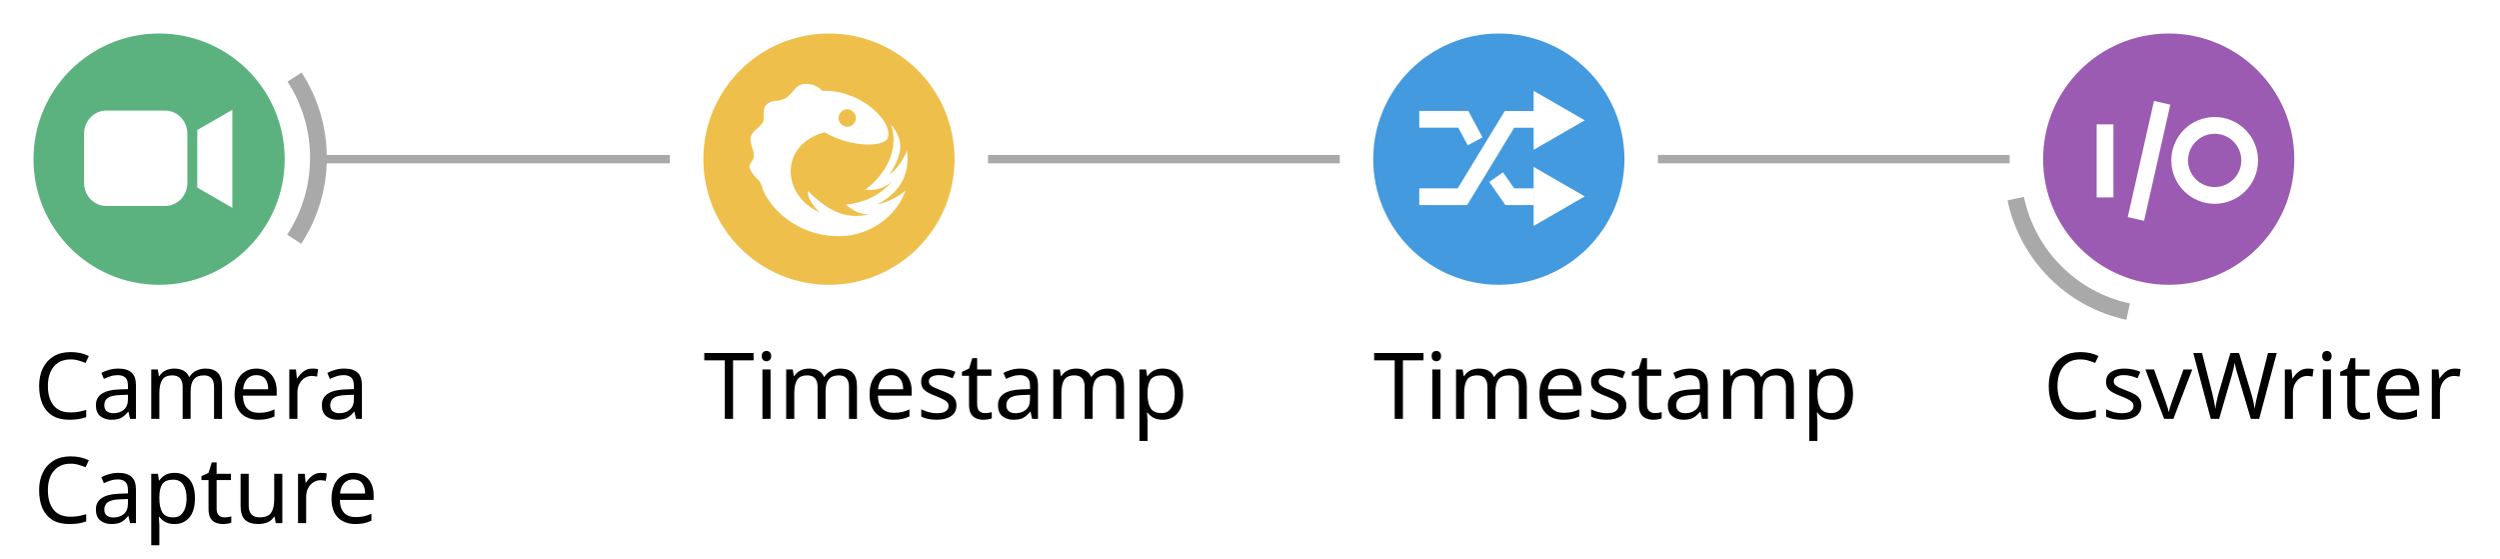
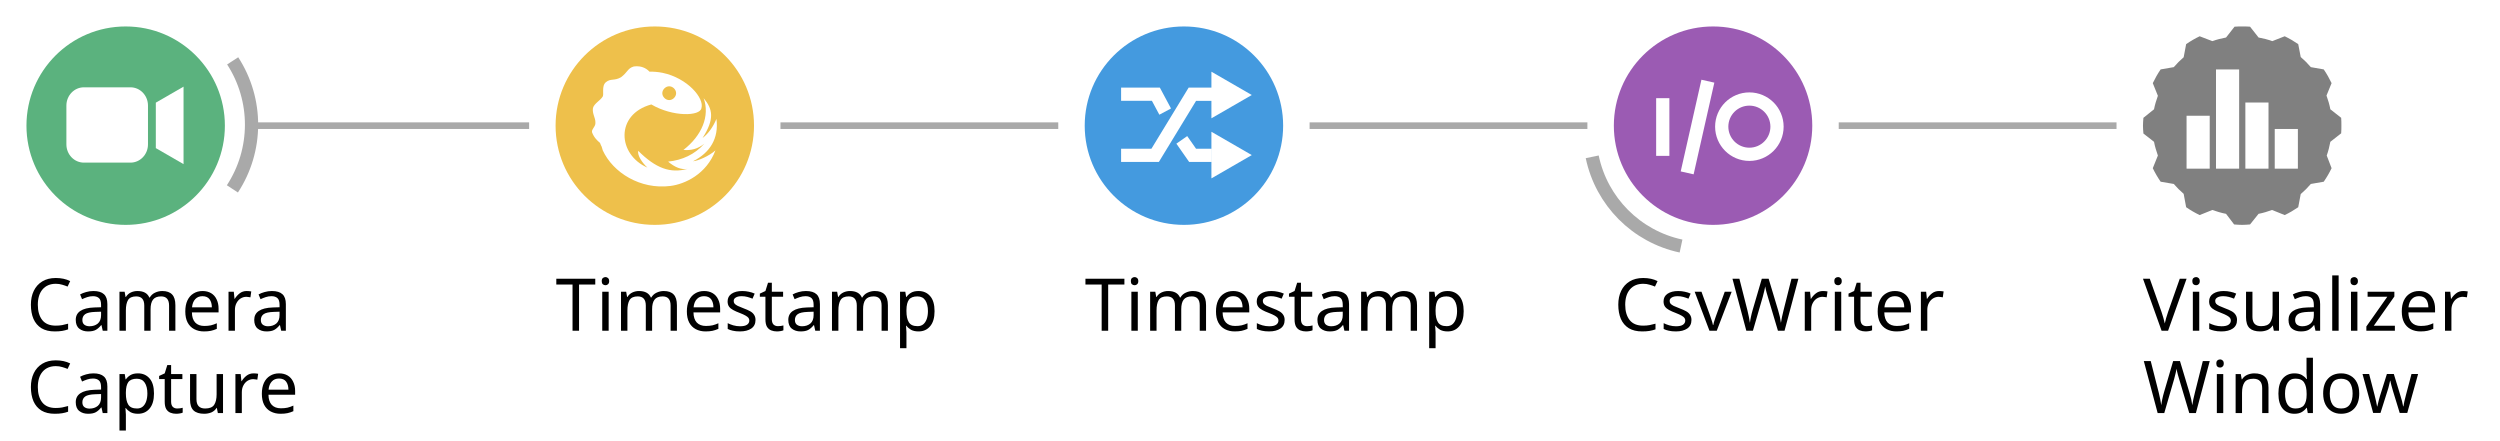
- <svg xmlns="http://www.w3.org/2000/svg" width="298.446" height="66.65" id="SvgGdi_output">
+ <svg xmlns="http://www.w3.org/2000/svg" width="377.979" height="66.65" id="SvgGdi_output">
  <style>text { fill: #000; } @media (prefers-color-scheme: dark) { text { fill: #eee; } }</style>
  <rect id="background" height="100.00%" style="fill:none;" width="100.00%" y="0.00" x="0.00" />
  <g style="shape-rendering:auto;" id="root_group">
-     <line y1="19.00" style="stroke:rgb(169,169,169);fill:none;stroke-linecap:butt;stroke-miterlimit:9;opacity:1;stroke-width:1;stroke-linejoin:miter;" id="2" x2="240.00" y2="19.00" x1="198.00" />
-     <line y1="19.00" style="stroke:rgb(169,169,169);fill:none;stroke-linecap:butt;stroke-miterlimit:9;opacity:1;stroke-width:1;stroke-linejoin:miter;" id="3" x2="160.00" y2="19.00" x1="118.00" />
-     <line y1="19.00" style="stroke:rgb(169,169,169);fill:none;stroke-linecap:butt;stroke-miterlimit:9;opacity:1;stroke-width:1;stroke-linejoin:miter;" id="4" x2="80.00" y2="19.00" x1="38.00" />
-     <path style="stroke:rgb(169,169,169);fill:none;stroke-linecap:butt;stroke-miterlimit:9;opacity:1;stroke-width:2;stroke-linejoin:miter;" transform="matrix(1.00 0.00 0.00 1.00 244.00 4.00 ) " id="38" d="M 10.158 33.2 C 3.405 31.759 -1.861 26.469 -3.271 19.71 " />
-     <ellipse id="39" cy="15.00" cx="15.00" transform="matrix(1.00 0.00 0.00 1.00 244.00 4.00 ) " rx="15.00" ry="15.00" style="stroke:none;opacity:1;fill:rgb(155,91,179);" />
-     <path style="stroke:rgb(255,255,255);fill:none;stroke-linecap:butt;stroke-miterlimit:9;opacity:1;stroke-width:2;stroke-linejoin:miter;" transform="matrix(1.00 0.00 0.00 1.00 244.00 4.00 ) " id="45" d="M 7.396 19.566 7.396 10.843 " />
-     <path style="stroke:rgb(255,255,255);fill:none;stroke-linecap:butt;stroke-miterlimit:9;opacity:1;stroke-width:2;stroke-linejoin:miter;" transform="matrix(1.00 0.00 0.00 1.00 244.00 4.00 ) " id="46" d="M 11.085 22.137 14.218 8.274 " />
-     <ellipse id="47" cy="15.15" cx="20.49" transform="matrix(1.00 0.00 0.00 1.00 244.00 4.00 ) " rx="4.18" ry="4.18" style="stroke:rgb(255,255,255);fill:none;stroke-linecap:butt;stroke-miterlimit:9;opacity:1;stroke-width:2;stroke-linejoin:miter;" />
-     <text id="48" transform="matrix(1.00 0.00 0.00 1.00 0.00 0.00 ) " x="244.00px" y="39.00px" style="stroke:none;clip-path:url(#50_text_clipper);font-family:Microsoft Sans Serif;font-size:8.25pt;opacity:1;">
-       <tspan dy="8.25pt" id="52">CsvWriter</tspan>
+     <line y1="19.00" style="stroke:rgb(169,169,169);fill:none;stroke-linecap:butt;stroke-miterlimit:9;opacity:1;stroke-width:1;stroke-linejoin:miter;" id="2" x2="320.00" y2="19.00" x1="278.00" />
+     <line y1="19.00" style="stroke:rgb(169,169,169);fill:none;stroke-linecap:butt;stroke-miterlimit:9;opacity:1;stroke-width:1;stroke-linejoin:miter;" id="3" x2="240.00" y2="19.00" x1="198.00" />
+     <line y1="19.00" style="stroke:rgb(169,169,169);fill:none;stroke-linecap:butt;stroke-miterlimit:9;opacity:1;stroke-width:1;stroke-linejoin:miter;" id="4" x2="160.00" y2="19.00" x1="118.00" />
+     <line y1="19.00" style="stroke:rgb(169,169,169);fill:none;stroke-linecap:butt;stroke-miterlimit:9;opacity:1;stroke-width:1;stroke-linejoin:miter;" id="5" x2="80.00" y2="19.00" x1="38.00" />
+     <path transform="matrix(1.00 0.00 0.00 1.00 324.00 4.00 ) " id="38" style="stroke:none;fill-rule:evenodd;opacity:1;fill:rgb(128,128,128);" d="M 15 0 C 15.401 0 15.794 0 16.187 0.033 L 17.476 1.671 C 18.195 1.804 18.878 1.977 19.552 2.218 L 21.429 1.483 C 22.14 1.823 22.829 2.227 23.473 2.67 L 23.849 4.621 C 24.395 5.087 24.913 5.605 25.379 6.151 L 27.33 6.494 C 27.773 7.138 28.177 7.861 28.517 8.571 L 27.746 10.448 C 27.987 11.122 28.196 11.805 28.329 12.523 L 29.967 13.813 C 29.998 14.206 30 14.599 30 15 30 15.392 29.997 15.769 29.967 16.154 L 28.329 17.44 C 28.198 18.146 28.017 18.852 27.782 19.516 L 28.517 21.429 C 28.176 22.143 27.775 22.826 27.33 23.473 L 25.379 23.813 C 24.913 24.358 24.395 24.877 23.849 25.342 L 23.473 27.33 C 22.828 27.774 22.14 28.177 21.429 28.517 L 19.516 27.746 C 18.851 27.982 18.184 28.198 17.476 28.329 L 16.187 29.934 C 15.793 29.965 15.401 30 15 30 14.599 30 14.173 29.966 13.78 29.934 L 12.56 28.329 C 11.862 28.2 11.141 27.977 10.484 27.746 L 8.571 28.517 C 7.856 28.176 7.174 27.776 6.527 27.33 L 6.151 25.306 C 5.617 24.848 5.114 24.348 4.658 23.813 L 2.67 23.473 C 2.225 22.826 1.824 22.143 1.483 21.429 L 2.254 19.516 C 2.023 18.859 1.8 18.138 1.671 17.44 L 0.066 16.187 C 0.035 15.794 -9.272993E-05 15.401 -9.272993E-05 15 -9.272993E-05 14.599 0.035 14.206 0.066 13.813 L 1.671 12.524 C 1.802 11.816 2.019 11.149 2.254 10.484 L 1.483 8.571 C 1.823 7.861 2.227 7.138 2.67 6.494 L 4.658 6.151 C 5.114 5.616 5.617 5.116 6.151 4.658 L 6.527 2.67 C 7.174 2.225 7.857 1.824 8.571 1.483 L 10.484 2.218 C 11.148 1.983 11.854 1.802 12.56 1.671 L 13.846 0.033 C 14.231 0.003 14.608 -0 15 -0 z " />
+     <rect id="45" height="8.00" style="stroke:none;opacity:1;fill:rgb(255,255,255);" transform="matrix(1.00 0.00 0.00 1.00 324.00 4.00 ) " width="3.50" y="13.50" x="6.59" />
+     <rect id="46" height="15.00" style="stroke:none;opacity:1;fill:rgb(255,255,255);" transform="matrix(1.00 0.00 0.00 1.00 324.00 4.00 ) " width="3.50" y="6.50" x="11.04" />
+     <rect id="47" height="10.00" style="stroke:none;opacity:1;fill:rgb(255,255,255);" transform="matrix(1.00 0.00 0.00 1.00 324.00 4.00 ) " width="3.50" y="11.50" x="15.48" />
+     <rect id="48" height="6.00" style="stroke:none;opacity:1;fill:rgb(255,255,255);" transform="matrix(1.00 0.00 0.00 1.00 324.00 4.00 ) " width="3.50" y="15.50" x="19.92" />
+     <text id="49" transform="matrix(1.00 0.00 0.00 1.00 0.00 0.00 ) " x="324.00px" y="39.00px" style="stroke:none;clip-path:url(#51_text_clipper);font-family:Microsoft Sans Serif;font-size:8.25pt;opacity:1;">
+       <tspan dy="8.25pt" id="53">Visualizer</tspan>
    </text>
-     <ellipse id="56" cy="15.00" cx="15.00" transform="matrix(1.00 0.00 0.00 1.00 164.00 4.00 ) " rx="15.00" ry="15.00" style="stroke:none;opacity:1;fill:rgb(68,154,223);" />
-     <path style="stroke:none;fill-rule:evenodd;opacity:1;fill:rgb(255,255,255);" transform="matrix(1.00 0.00 0.00 1.00 164.00 4.00 ) " id="61" d="M 19.156 13.888 19.156 10.365 19.156 6.841 25.259 10.365 22.207 12.126 z " />
-     <path style="stroke:none;fill-rule:evenodd;opacity:1;fill:rgb(255,255,255);" transform="matrix(1.00 0.00 0.00 1.00 164.00 4.00 ) " id="62" d="M 19.156 22.97 19.156 19.447 19.156 15.923 25.259 19.447 22.207 21.208 z " />
-     <path style="stroke:rgb(255,255,255);fill:none;stroke-linecap:butt;stroke-miterlimit:9;opacity:1;stroke-width:2;stroke-linejoin:miter;" transform="matrix(1.00 0.00 0.00 1.00 164.00 4.00 ) " id="63" d="M 5.5 19.484 10.649 19.484 16.274 10.248 19.373 10.248 M 14.677 17.148 16.309 19.483 19.22 19.483 M 5.5 10.244 10.759 10.244 12.165 12.871 " />
-     <text id="64" transform="matrix(1.00 0.00 0.00 1.00 0.00 0.00 ) " x="164.00px" y="39.00px" style="stroke:none;clip-path:url(#66_text_clipper);font-family:Microsoft Sans Serif;font-size:8.25pt;opacity:1;">
-       <tspan dy="8.25pt" id="68">Timestamp</tspan>
+     <text id="55" transform="matrix(1.00 0.00 0.00 1.00 0.00 0.00 ) " x="324.00px" y="51.45px" style="stroke:none;clip-path:url(#57_text_clipper);font-family:Microsoft Sans Serif;font-size:8.25pt;opacity:1;">
+       <tspan dy="8.25pt" id="59">Window</tspan>
    </text>
-     <ellipse id="72" cy="15.00" cx="15.00" transform="matrix(1.00 0.00 0.00 1.00 84.00 4.00 ) " rx="15.00" ry="15.00" style="stroke:none;opacity:1;fill:rgb(238,192,75);" />
-     <path style="stroke:none;fill-rule:evenodd;opacity:1;fill:rgb(255,255,255);" transform="matrix(1.00 0.00 0.00 1.00 84.00 4.00 ) " id="75" d="M 12.246 6.014 12.246 6.02 C 12.058 6.02 11.895 6.04 11.767 6.066 10.869 6.353 10.896 6.934 9.877 7.686 8.863 8.264 8.353 7.82 7.615 8.42 6.878 9.016 7.393 10.383 7.084 10.648 6.777 11.18 5.826 11.655 5.652 12.326 5.509 13.185 6.042 13.797 6.021 14.533 6.083 15.146 5.411 15.495 5.508 15.992 5.797 16.804 6.354 17.292 6.617 17.518 6.663 17.55 6.7 17.599 6.715 17.602 6.791 17.792 6.859 17.986 6.955 18.166 6.95 18.14 6.949 18.114 6.943 18.088 6.998 18.305 7.055 18.524 7.133 18.738 8.683 22.099 12.814 24.686 17.342 24.117 19.541 23.848 22.824 22.332 24.166 18.738 23.22 19.587 21.532 20.324 20.777 20.381 23.33 19.105 24.707 16.937 24.32 13.975 23.792 15.233 23.093 16.201 22.221 16.865 24.075 13.976 23.757 12.481 22.385 10.84 23.366 13.539 22.097 16.534 19.332 18.664 20.452 18.785 21.517 18.516 22.502 17.713 21.013 19.374 19.15 20.208 17.014 20.436 18.034 21.303 19.018 21.695 19.959 21.527 17.345 22.249 15.155 21.454 12.49 18.801 12.351 19.515 13.105 20.628 13.883 21.338 9.373 19.383 8.976 13.296 14.469 11.793 14.472 11.793 14.475 11.794 14.478 11.793 17.75 13.707 21.865 13.581 22.051 12.344 22.509 10.861 19.965 7.805 16.162 7.008 15.462 6.871 14.792 6.817 14.154 6.836 14.167 6.836 14.179 6.836 14.191 6.826 13.584 6.177 12.81 6.012 12.246 6.014 z M 17.178 9.047 C 17.724 9.047 18.223 9.544 18.223 10.09 18.223 10.636 17.724 11.133 17.178 11.133 16.632 11.133 16.135 10.636 16.135 10.09 16.135 9.544 16.632 9.047 17.178 9.047 z " />
-     <text id="76" transform="matrix(1.00 0.00 0.00 1.00 0.00 0.00 ) " x="84.00px" y="39.00px" style="stroke:none;clip-path:url(#78_text_clipper);font-family:Microsoft Sans Serif;font-size:8.25pt;opacity:1;">
-       <tspan dy="8.25pt" id="80">Timestamp</tspan>
+     <path style="stroke:rgb(169,169,169);fill:none;stroke-linecap:butt;stroke-miterlimit:9;opacity:1;stroke-width:2;stroke-linejoin:miter;" transform="matrix(1.00 0.00 0.00 1.00 244.00 4.00 ) " id="64" d="M 10.158 33.2 C 3.405 31.759 -1.861 26.469 -3.271 19.71 " />
+     <ellipse id="65" cy="15.00" cx="15.00" transform="matrix(1.00 0.00 0.00 1.00 244.00 4.00 ) " rx="15.00" ry="15.00" style="stroke:none;opacity:1;fill:rgb(155,91,179);" />
+     <path style="stroke:rgb(255,255,255);fill:none;stroke-linecap:butt;stroke-miterlimit:9;opacity:1;stroke-width:2;stroke-linejoin:miter;" transform="matrix(1.00 0.00 0.00 1.00 244.00 4.00 ) " id="71" d="M 7.396 19.566 7.396 10.843 " />
+     <path style="stroke:rgb(255,255,255);fill:none;stroke-linecap:butt;stroke-miterlimit:9;opacity:1;stroke-width:2;stroke-linejoin:miter;" transform="matrix(1.00 0.00 0.00 1.00 244.00 4.00 ) " id="72" d="M 11.085 22.137 14.218 8.274 " />
+     <ellipse id="73" cy="15.15" cx="20.49" transform="matrix(1.00 0.00 0.00 1.00 244.00 4.00 ) " rx="4.18" ry="4.18" style="stroke:rgb(255,255,255);fill:none;stroke-linecap:butt;stroke-miterlimit:9;opacity:1;stroke-width:2;stroke-linejoin:miter;" />
+     <text id="74" transform="matrix(1.00 0.00 0.00 1.00 0.00 0.00 ) " x="244.00px" y="39.00px" style="stroke:none;clip-path:url(#76_text_clipper);font-family:Microsoft Sans Serif;font-size:8.25pt;opacity:1;">
+       <tspan dy="8.25pt" id="78">CsvWriter</tspan>
    </text>
-     <path style="stroke:rgb(169,169,169);fill:none;stroke-linecap:butt;stroke-miterlimit:9;opacity:1;stroke-width:2;stroke-linejoin:miter;" transform="matrix(1.00 0.00 0.00 1.00 4.00 4.00 ) " id="85" d="M 31.179 5.2 C 34.998 11.092 34.981 18.682 31.136 24.557 " />
-     <ellipse id="86" cy="15.00" cx="15.00" transform="matrix(1.00 0.00 0.00 1.00 4.00 4.00 ) " rx="15.00" ry="15.00" style="stroke:none;opacity:1;fill:rgb(91,178,126);" />
-     <path style="stroke:none;fill-rule:evenodd;opacity:1;fill:rgb(255,255,255);" transform="matrix(1.00 0.00 0.00 1.00 4.00 4.00 ) " id="90" d="M 23.75 9.1 19.559 11.521 19.559 18.394 23.75 20.815 z " />
-     <path style="stroke:none;fill-rule:evenodd;opacity:1;fill:rgb(255,255,255);" transform="matrix(1.00 0.00 0.00 1.00 4.00 4.00 ) " id="91" d="M 8.693 9.2 15.719 9.2 C 17.19 9.2 18.374 10.434 18.374 11.966 L 18.374 17.823 C 18.374 19.356 17.19 20.589 15.719 20.589 L 8.693 20.589 C 7.222 20.589 6.038 19.356 6.038 17.823 L 6.038 11.966 C 6.038 10.434 7.222 9.2 8.693 9.2 z " />
-     <text id="92" transform="matrix(1.00 0.00 0.00 1.00 0.00 0.00 ) " x="4.00px" y="39.00px" style="stroke:none;clip-path:url(#94_text_clipper);font-family:Microsoft Sans Serif;font-size:8.25pt;opacity:1;">
-       <tspan dy="8.25pt" id="96">Camera</tspan>
+     <ellipse id="82" cy="15.00" cx="15.00" transform="matrix(1.00 0.00 0.00 1.00 164.00 4.00 ) " rx="15.00" ry="15.00" style="stroke:none;opacity:1;fill:rgb(68,154,223);" />
+     <path style="stroke:none;fill-rule:evenodd;opacity:1;fill:rgb(255,255,255);" transform="matrix(1.00 0.00 0.00 1.00 164.00 4.00 ) " id="87" d="M 19.156 13.888 19.156 10.365 19.156 6.841 25.259 10.365 22.207 12.126 z " />
+     <path style="stroke:none;fill-rule:evenodd;opacity:1;fill:rgb(255,255,255);" transform="matrix(1.00 0.00 0.00 1.00 164.00 4.00 ) " id="88" d="M 19.156 22.97 19.156 19.447 19.156 15.923 25.259 19.447 22.207 21.208 z " />
+     <path style="stroke:rgb(255,255,255);fill:none;stroke-linecap:butt;stroke-miterlimit:9;opacity:1;stroke-width:2;stroke-linejoin:miter;" transform="matrix(1.00 0.00 0.00 1.00 164.00 4.00 ) " id="89" d="M 5.5 19.484 10.649 19.484 16.274 10.248 19.373 10.248 M 14.677 17.148 16.309 19.483 19.22 19.483 M 5.5 10.244 10.759 10.244 12.165 12.871 " />
+     <text id="90" transform="matrix(1.00 0.00 0.00 1.00 0.00 0.00 ) " x="164.00px" y="39.00px" style="stroke:none;clip-path:url(#92_text_clipper);font-family:Microsoft Sans Serif;font-size:8.25pt;opacity:1;">
+       <tspan dy="8.25pt" id="94">Timestamp</tspan>
    </text>
-     <text id="98" transform="matrix(1.00 0.00 0.00 1.00 0.00 0.00 ) " x="4.00px" y="51.45px" style="stroke:none;clip-path:url(#100_text_clipper);font-family:Microsoft Sans Serif;font-size:8.25pt;opacity:1;">
-       <tspan dy="8.25pt" id="102">Capture</tspan>
+     <ellipse id="98" cy="15.00" cx="15.00" transform="matrix(1.00 0.00 0.00 1.00 84.00 4.00 ) " rx="15.00" ry="15.00" style="stroke:none;opacity:1;fill:rgb(238,192,75);" />
+     <path style="stroke:none;fill-rule:evenodd;opacity:1;fill:rgb(255,255,255);" transform="matrix(1.00 0.00 0.00 1.00 84.00 4.00 ) " id="101" d="M 12.246 6.014 12.246 6.02 C 12.058 6.02 11.895 6.04 11.767 6.066 10.869 6.353 10.896 6.934 9.877 7.686 8.863 8.264 8.353 7.82 7.615 8.42 6.878 9.016 7.393 10.383 7.084 10.648 6.777 11.18 5.826 11.655 5.652 12.326 5.509 13.185 6.042 13.797 6.021 14.533 6.083 15.146 5.411 15.495 5.508 15.992 5.797 16.804 6.354 17.292 6.617 17.518 6.663 17.55 6.7 17.599 6.715 17.602 6.791 17.792 6.859 17.986 6.955 18.166 6.95 18.14 6.949 18.114 6.943 18.088 6.998 18.305 7.055 18.524 7.133 18.738 8.683 22.099 12.814 24.686 17.342 24.117 19.541 23.848 22.824 22.332 24.166 18.738 23.22 19.587 21.532 20.324 20.777 20.381 23.33 19.105 24.707 16.937 24.32 13.975 23.792 15.233 23.093 16.201 22.221 16.865 24.075 13.976 23.757 12.481 22.385 10.84 23.366 13.539 22.097 16.534 19.332 18.664 20.452 18.785 21.517 18.516 22.502 17.713 21.013 19.374 19.15 20.208 17.014 20.436 18.034 21.303 19.018 21.695 19.959 21.527 17.345 22.249 15.155 21.454 12.49 18.801 12.351 19.515 13.105 20.628 13.883 21.338 9.373 19.383 8.976 13.296 14.469 11.793 14.472 11.793 14.475 11.794 14.478 11.793 17.75 13.707 21.865 13.581 22.051 12.344 22.509 10.861 19.965 7.805 16.162 7.008 15.462 6.871 14.792 6.817 14.154 6.836 14.167 6.836 14.179 6.836 14.191 6.826 13.584 6.177 12.81 6.012 12.246 6.014 z M 17.178 9.047 C 17.724 9.047 18.223 9.544 18.223 10.09 18.223 10.636 17.724 11.133 17.178 11.133 16.632 11.133 16.135 10.636 16.135 10.09 16.135 9.544 16.632 9.047 17.178 9.047 z " />
+     <text id="102" transform="matrix(1.00 0.00 0.00 1.00 0.00 0.00 ) " x="84.00px" y="39.00px" style="stroke:none;clip-path:url(#104_text_clipper);font-family:Microsoft Sans Serif;font-size:8.25pt;opacity:1;">
+       <tspan dy="8.25pt" id="106">Timestamp</tspan>
+     </text>
+     <path style="stroke:rgb(169,169,169);fill:none;stroke-linecap:butt;stroke-miterlimit:9;opacity:1;stroke-width:2;stroke-linejoin:miter;" transform="matrix(1.00 0.00 0.00 1.00 4.00 4.00 ) " id="111" d="M 31.179 5.2 C 34.998 11.092 34.981 18.682 31.136 24.557 " />
+     <ellipse id="112" cy="15.00" cx="15.00" transform="matrix(1.00 0.00 0.00 1.00 4.00 4.00 ) " rx="15.00" ry="15.00" style="stroke:none;opacity:1;fill:rgb(91,178,126);" />
+     <path style="stroke:none;fill-rule:evenodd;opacity:1;fill:rgb(255,255,255);" transform="matrix(1.00 0.00 0.00 1.00 4.00 4.00 ) " id="116" d="M 23.75 9.1 19.559 11.521 19.559 18.394 23.75 20.815 z " />
+     <path style="stroke:none;fill-rule:evenodd;opacity:1;fill:rgb(255,255,255);" transform="matrix(1.00 0.00 0.00 1.00 4.00 4.00 ) " id="117" d="M 8.693 9.2 15.719 9.2 C 17.19 9.2 18.374 10.434 18.374 11.966 L 18.374 17.823 C 18.374 19.356 17.19 20.589 15.719 20.589 L 8.693 20.589 C 7.222 20.589 6.038 19.356 6.038 17.823 L 6.038 11.966 C 6.038 10.434 7.222 9.2 8.693 9.2 z " />
+     <text id="118" transform="matrix(1.00 0.00 0.00 1.00 0.00 0.00 ) " x="4.00px" y="39.00px" style="stroke:none;clip-path:url(#120_text_clipper);font-family:Microsoft Sans Serif;font-size:8.25pt;opacity:1;">
+       <tspan dy="8.25pt" id="122">Camera</tspan>
+     </text>
+     <text id="124" transform="matrix(1.00 0.00 0.00 1.00 0.00 0.00 ) " x="4.00px" y="51.45px" style="stroke:none;clip-path:url(#126_text_clipper);font-family:Microsoft Sans Serif;font-size:8.25pt;opacity:1;">
+       <tspan dy="8.25pt" id="128">Capture</tspan>
    </text>
  </g>
  <defs id="clips_hatches_and_gradients">
-     <clipPath id="50_text_clipper">
-       <rect x="244.00" y="39.00" width="53.45" height="13.83" id="51" />
+     <clipPath id="51_text_clipper">
+       <rect x="324.00" y="39.00" width="52.98" height="27.65" id="52" />
    </clipPath>
-     <clipPath id="66_text_clipper">
-       <rect x="164.00" y="39.00" width="59.76" height="13.83" id="67" />
+     <clipPath id="57_text_clipper">
+       <rect x="324.00" y="51.45" width="52.98" height="27.65" id="58" />
    </clipPath>
-     <clipPath id="78_text_clipper">
-       <rect x="84.00" y="39.00" width="59.76" height="13.83" id="79" />
+     <clipPath id="76_text_clipper">
+       <rect x="244.00" y="39.00" width="53.45" height="13.83" id="77" />
    </clipPath>
-     <clipPath id="94_text_clipper">
-       <rect x="4.00" y="39.00" width="43.97" height="27.65" id="95" />
+     <clipPath id="92_text_clipper">
+       <rect x="164.00" y="39.00" width="59.76" height="13.83" id="93" />
    </clipPath>
-     <clipPath id="100_text_clipper">
-       <rect x="4.00" y="51.45" width="43.97" height="27.65" id="101" />
+     <clipPath id="104_text_clipper">
+       <rect x="84.00" y="39.00" width="59.76" height="13.83" id="105" />
+     </clipPath>
+     <clipPath id="120_text_clipper">
+       <rect x="4.00" y="39.00" width="43.97" height="27.65" id="121" />
+     </clipPath>
+     <clipPath id="126_text_clipper">
+       <rect x="4.00" y="51.45" width="43.97" height="27.65" id="127" />
    </clipPath>
  </defs>
</svg>
